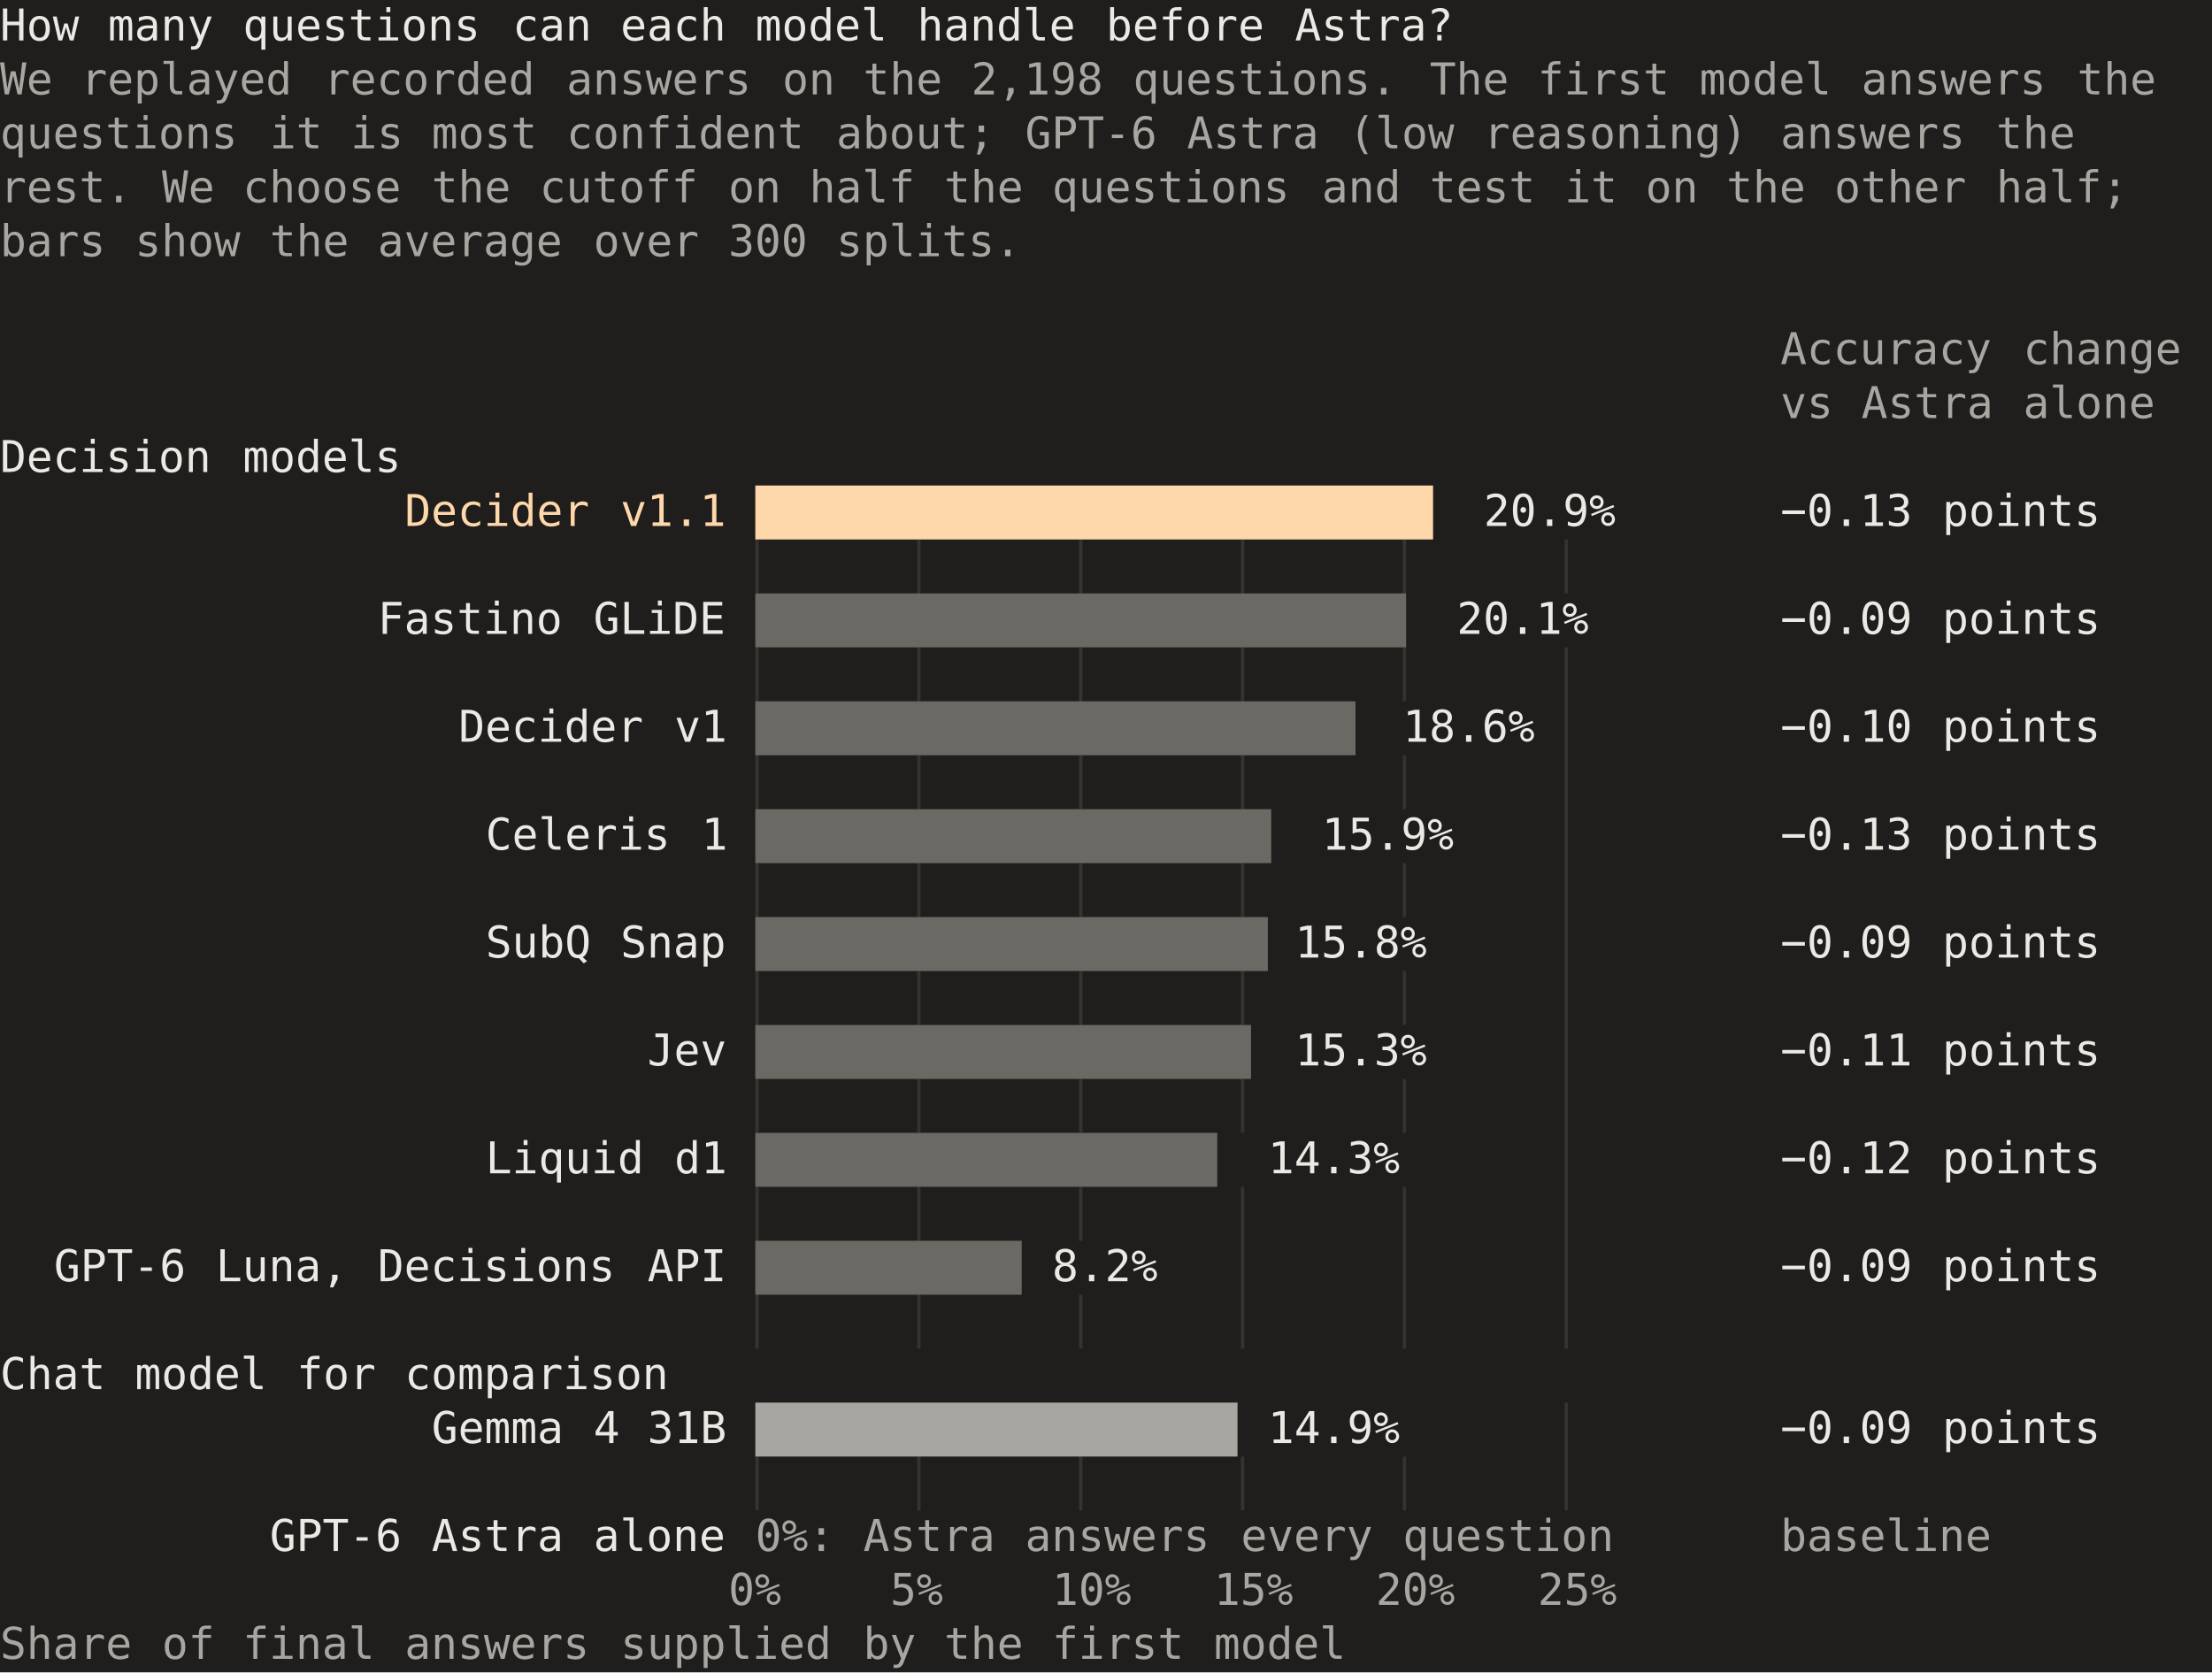
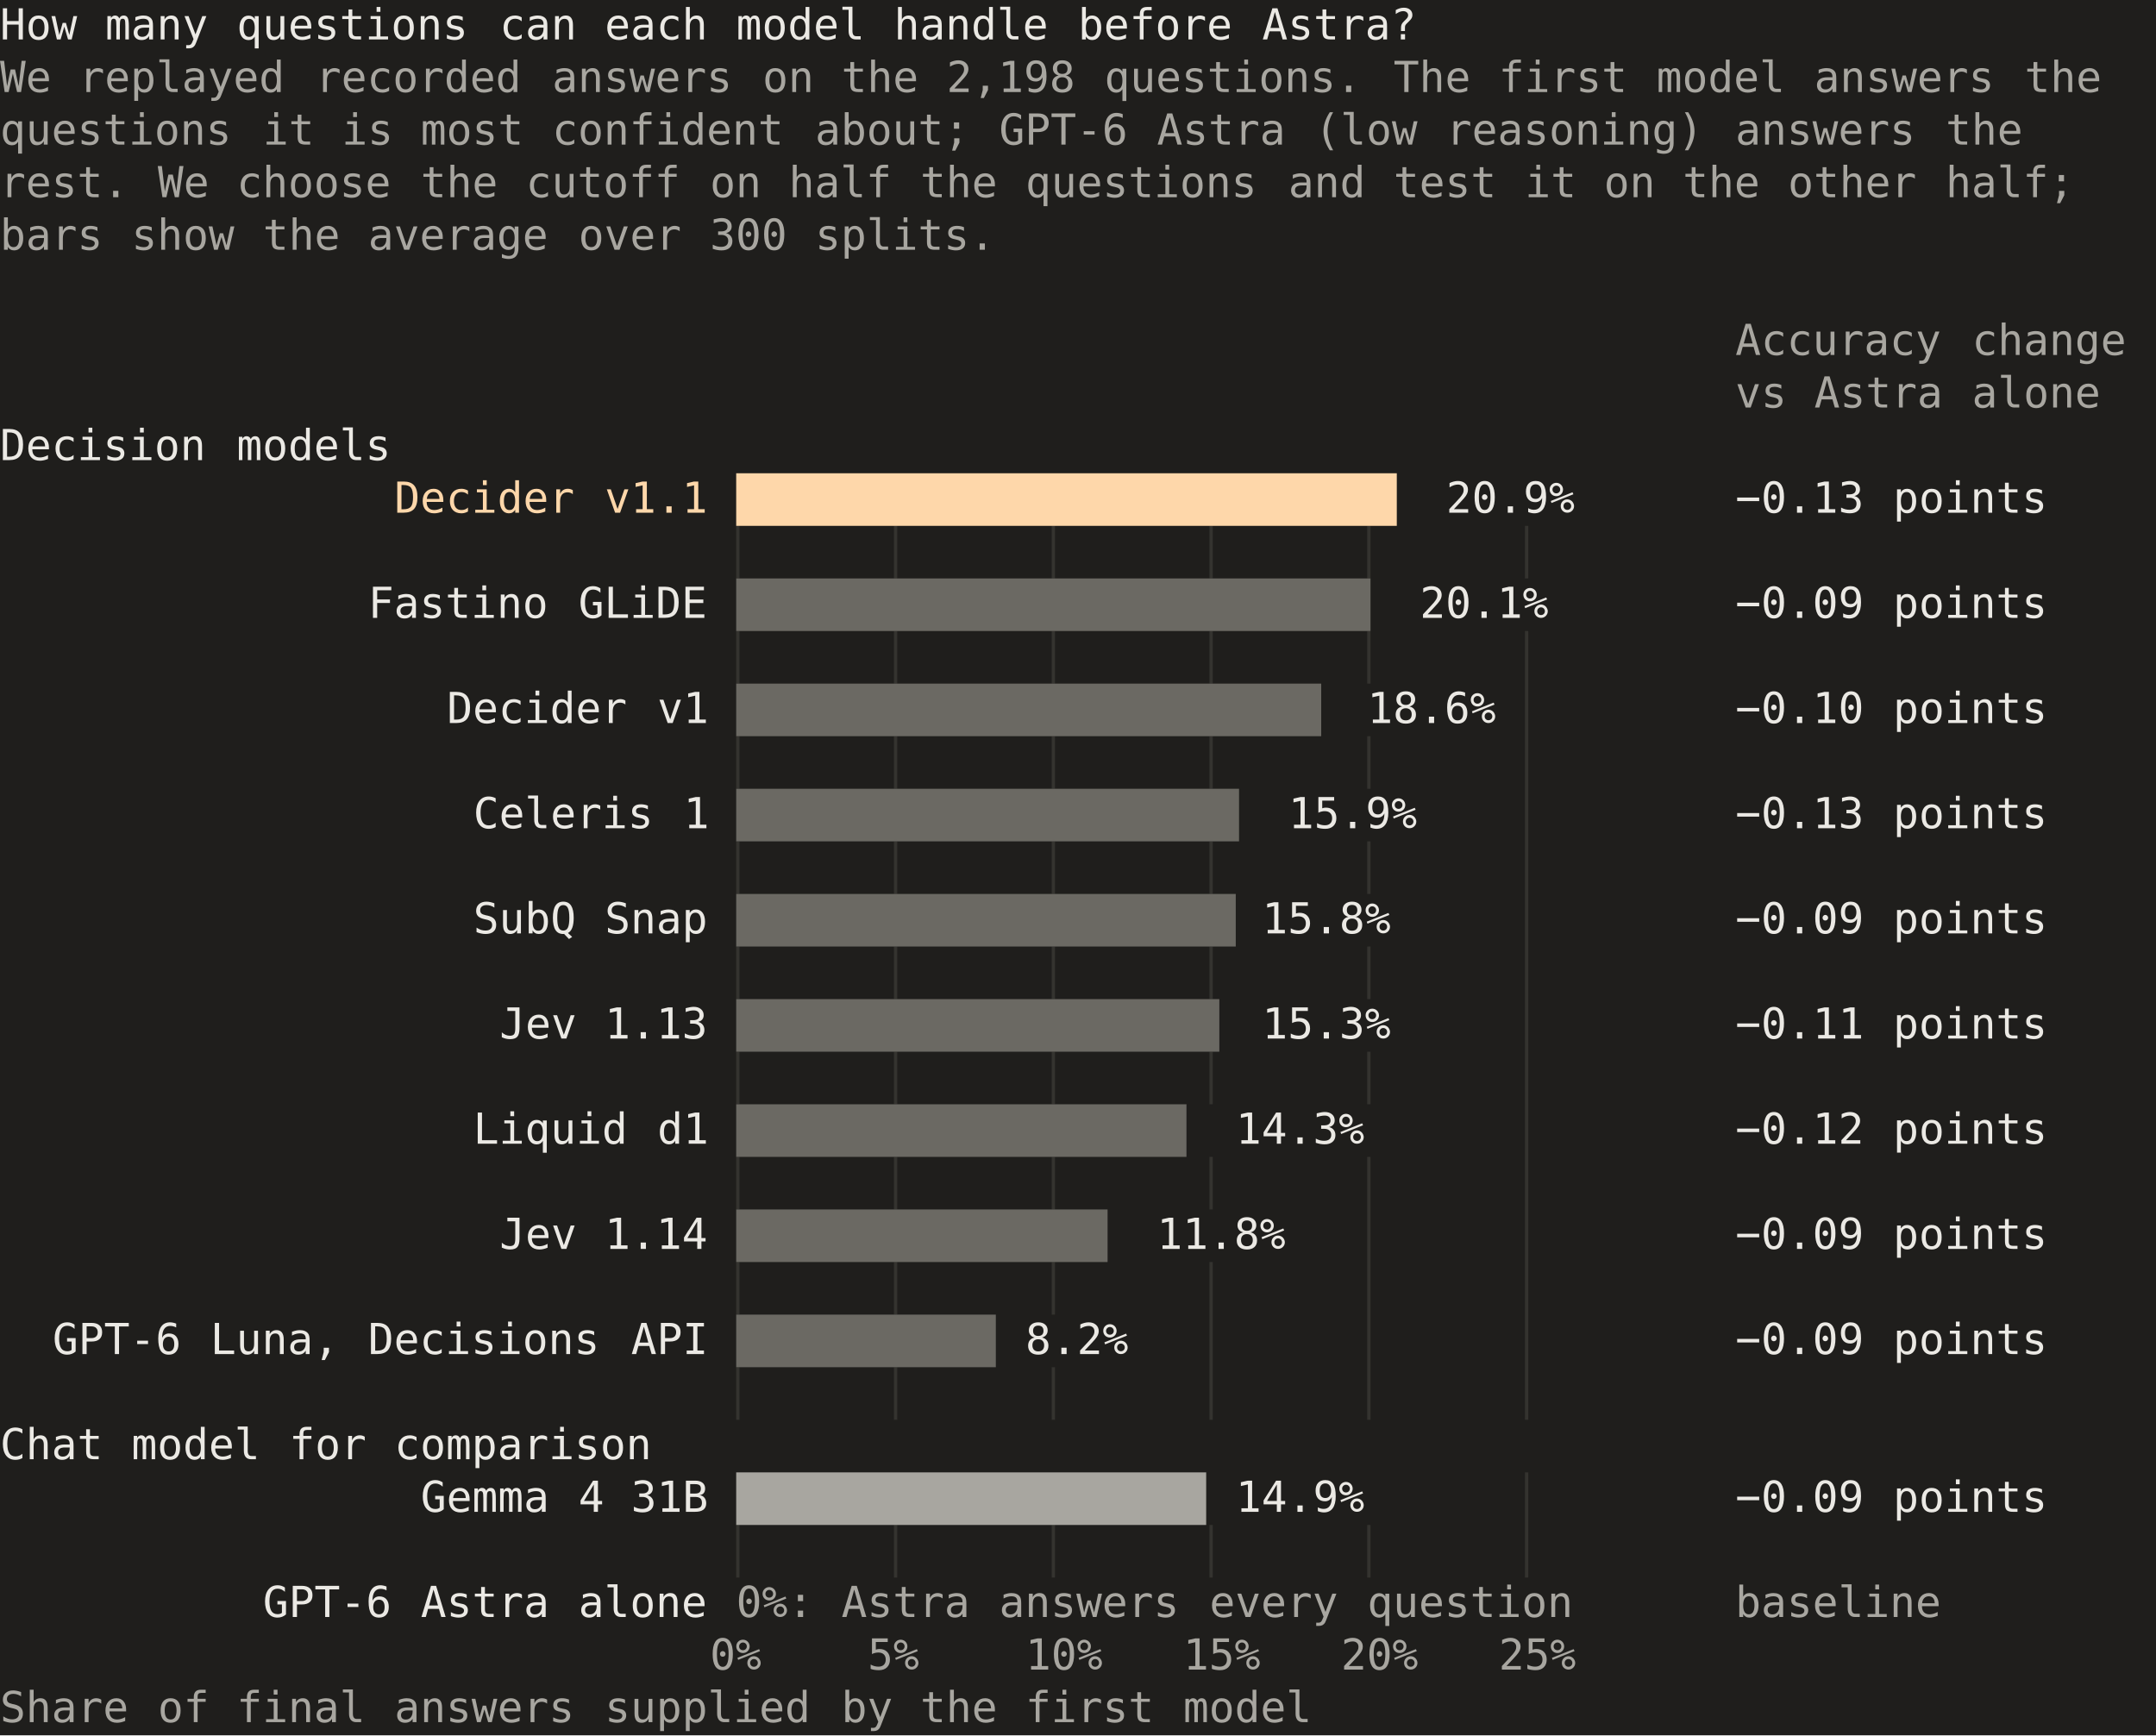
- <svg xmlns="http://www.w3.org/2000/svg" viewBox="0 0 656 496" width="656" height="496" role="img">
+ <svg xmlns="http://www.w3.org/2000/svg" viewBox="0 0 656 528" width="656" height="528" role="img">
  <style>text{font:13px ui-monospace,SFMono-Regular,Menlo,Consolas,"DejaVu Sans Mono",monospace;white-space:pre}</style>
-   <rect width="656" height="496" fill="#1f1e1c" />
-   <path fill="#34332f" d="M224 160h1v16h-1zM272 160h1v16h-1zM320 160h1v16h-1zM368 160h1v16h-1zM416 160h1v16h-1zM464 160h1v16h-1zM224 192h1v16h-1zM272 192h1v16h-1zM320 192h1v16h-1zM368 192h1v16h-1zM416 192h1v16h-1zM464 192h1v16h-1zM464 208h1v16h-1zM224 224h1v16h-1zM272 224h1v16h-1zM320 224h1v16h-1zM368 224h1v16h-1zM416 224h1v16h-1zM464 224h1v16h-1zM464 240h1v16h-1zM224 256h1v16h-1zM272 256h1v16h-1zM320 256h1v16h-1zM368 256h1v16h-1zM416 256h1v16h-1zM464 256h1v16h-1zM464 272h1v16h-1zM224 288h1v16h-1zM272 288h1v16h-1zM320 288h1v16h-1zM368 288h1v16h-1zM416 288h1v16h-1zM464 288h1v16h-1zM464 304h1v16h-1zM224 320h1v16h-1zM272 320h1v16h-1zM320 320h1v16h-1zM368 320h1v16h-1zM416 320h1v16h-1zM464 320h1v16h-1zM464 336h1v16h-1zM224 352h1v16h-1zM272 352h1v16h-1zM320 352h1v16h-1zM368 352h1v16h-1zM416 352h1v16h-1zM464 352h1v16h-1zM368 368h1v16h-1zM416 368h1v16h-1zM464 368h1v16h-1zM224 384h1v16h-1zM272 384h1v16h-1zM320 384h1v16h-1zM368 384h1v16h-1zM416 384h1v16h-1zM464 384h1v16h-1zM464 416h1v16h-1zM224 432h1v16h-1zM272 432h1v16h-1zM320 432h1v16h-1zM368 432h1v16h-1zM416 432h1v16h-1zM464 432h1v16h-1z" />
-   <path fill="#6b6963" d="M224 176h8v16h-8zM232 176h8v16h-8zM240 176h8v16h-8zM248 176h8v16h-8zM256 176h8v16h-8zM264 176h8v16h-8zM272 176h8v16h-8zM280 176h8v16h-8zM288 176h8v16h-8zM296 176h8v16h-8zM304 176h8v16h-8zM312 176h8v16h-8zM320 176h8v16h-8zM328 176h8v16h-8zM336 176h8v16h-8zM344 176h8v16h-8zM352 176h8v16h-8zM360 176h8v16h-8zM368 176h8v16h-8zM376 176h8v16h-8zM384 176h8v16h-8zM392 176h8v16h-8zM400 176h8v16h-8zM408 176h8v16h-8zM416 176h1v16h-1zM224 208h8v16h-8zM232 208h8v16h-8zM240 208h8v16h-8zM248 208h8v16h-8zM256 208h8v16h-8zM264 208h8v16h-8zM272 208h8v16h-8zM280 208h8v16h-8zM288 208h8v16h-8zM296 208h8v16h-8zM304 208h8v16h-8zM312 208h8v16h-8zM320 208h8v16h-8zM328 208h8v16h-8zM336 208h8v16h-8zM344 208h8v16h-8zM352 208h8v16h-8zM360 208h8v16h-8zM368 208h8v16h-8zM376 208h8v16h-8zM384 208h8v16h-8zM392 208h8v16h-8zM400 208h2v16h-2zM224 240h8v16h-8zM232 240h8v16h-8zM240 240h8v16h-8zM248 240h8v16h-8zM256 240h8v16h-8zM264 240h8v16h-8zM272 240h8v16h-8zM280 240h8v16h-8zM288 240h8v16h-8zM296 240h8v16h-8zM304 240h8v16h-8zM312 240h8v16h-8zM320 240h8v16h-8zM328 240h8v16h-8zM336 240h8v16h-8zM344 240h8v16h-8zM352 240h8v16h-8zM360 240h8v16h-8zM368 240h8v16h-8zM376 240h1v16h-1zM224 272h8v16h-8zM232 272h8v16h-8zM240 272h8v16h-8zM248 272h8v16h-8zM256 272h8v16h-8zM264 272h8v16h-8zM272 272h8v16h-8zM280 272h8v16h-8zM288 272h8v16h-8zM296 272h8v16h-8zM304 272h8v16h-8zM312 272h8v16h-8zM320 272h8v16h-8zM328 272h8v16h-8zM336 272h8v16h-8zM344 272h8v16h-8zM352 272h8v16h-8zM360 272h8v16h-8zM368 272h8v16h-8zM224 304h8v16h-8zM232 304h8v16h-8zM240 304h8v16h-8zM248 304h8v16h-8zM256 304h8v16h-8zM264 304h8v16h-8zM272 304h8v16h-8zM280 304h8v16h-8zM288 304h8v16h-8zM296 304h8v16h-8zM304 304h8v16h-8zM312 304h8v16h-8zM320 304h8v16h-8zM328 304h8v16h-8zM336 304h8v16h-8zM344 304h8v16h-8zM352 304h8v16h-8zM360 304h8v16h-8zM368 304h3v16h-3zM224 336h8v16h-8zM232 336h8v16h-8zM240 336h8v16h-8zM248 336h8v16h-8zM256 336h8v16h-8zM264 336h8v16h-8zM272 336h8v16h-8zM280 336h8v16h-8zM288 336h8v16h-8zM296 336h8v16h-8zM304 336h8v16h-8zM312 336h8v16h-8zM320 336h8v16h-8zM328 336h8v16h-8zM336 336h8v16h-8zM344 336h8v16h-8zM352 336h8v16h-8zM360 336h1v16h-1zM224 368h8v16h-8zM232 368h8v16h-8zM240 368h8v16h-8zM248 368h8v16h-8zM256 368h8v16h-8zM264 368h8v16h-8zM272 368h8v16h-8zM280 368h8v16h-8zM288 368h8v16h-8zM296 368h7v16h-7z" />
-   <path fill="#a8a6a0" d="M224 416h8v16h-8zM232 416h8v16h-8zM240 416h8v16h-8zM248 416h8v16h-8zM256 416h8v16h-8zM264 416h8v16h-8zM272 416h8v16h-8zM280 416h8v16h-8zM288 416h8v16h-8zM296 416h8v16h-8zM304 416h8v16h-8zM312 416h8v16h-8zM320 416h8v16h-8zM328 416h8v16h-8zM336 416h8v16h-8zM344 416h8v16h-8zM352 416h8v16h-8zM360 416h7v16h-7z" />
+   <rect width="656" height="528" fill="#1f1e1c" />
+   <path fill="#34332f" d="M224 160h1v16h-1zM272 160h1v16h-1zM320 160h1v16h-1zM368 160h1v16h-1zM416 160h1v16h-1zM464 160h1v16h-1zM224 192h1v16h-1zM272 192h1v16h-1zM320 192h1v16h-1zM368 192h1v16h-1zM416 192h1v16h-1zM464 192h1v16h-1zM464 208h1v16h-1zM224 224h1v16h-1zM272 224h1v16h-1zM320 224h1v16h-1zM368 224h1v16h-1zM416 224h1v16h-1zM464 224h1v16h-1zM464 240h1v16h-1zM224 256h1v16h-1zM272 256h1v16h-1zM320 256h1v16h-1zM368 256h1v16h-1zM416 256h1v16h-1zM464 256h1v16h-1zM464 272h1v16h-1zM224 288h1v16h-1zM272 288h1v16h-1zM320 288h1v16h-1zM368 288h1v16h-1zM416 288h1v16h-1zM464 288h1v16h-1zM464 304h1v16h-1zM224 320h1v16h-1zM272 320h1v16h-1zM320 320h1v16h-1zM368 320h1v16h-1zM416 320h1v16h-1zM464 320h1v16h-1zM464 336h1v16h-1zM224 352h1v16h-1zM272 352h1v16h-1zM320 352h1v16h-1zM368 352h1v16h-1zM416 352h1v16h-1zM464 352h1v16h-1zM416 368h1v16h-1zM464 368h1v16h-1zM224 384h1v16h-1zM272 384h1v16h-1zM320 384h1v16h-1zM368 384h1v16h-1zM416 384h1v16h-1zM464 384h1v16h-1zM368 400h1v16h-1zM416 400h1v16h-1zM464 400h1v16h-1zM224 416h1v16h-1zM272 416h1v16h-1zM320 416h1v16h-1zM368 416h1v16h-1zM416 416h1v16h-1zM464 416h1v16h-1zM464 448h1v16h-1zM224 464h1v16h-1zM272 464h1v16h-1zM320 464h1v16h-1zM368 464h1v16h-1zM416 464h1v16h-1zM464 464h1v16h-1z" />
+   <path fill="#6b6963" d="M224 176h8v16h-8zM232 176h8v16h-8zM240 176h8v16h-8zM248 176h8v16h-8zM256 176h8v16h-8zM264 176h8v16h-8zM272 176h8v16h-8zM280 176h8v16h-8zM288 176h8v16h-8zM296 176h8v16h-8zM304 176h8v16h-8zM312 176h8v16h-8zM320 176h8v16h-8zM328 176h8v16h-8zM336 176h8v16h-8zM344 176h8v16h-8zM352 176h8v16h-8zM360 176h8v16h-8zM368 176h8v16h-8zM376 176h8v16h-8zM384 176h8v16h-8zM392 176h8v16h-8zM400 176h8v16h-8zM408 176h8v16h-8zM416 176h1v16h-1zM224 208h8v16h-8zM232 208h8v16h-8zM240 208h8v16h-8zM248 208h8v16h-8zM256 208h8v16h-8zM264 208h8v16h-8zM272 208h8v16h-8zM280 208h8v16h-8zM288 208h8v16h-8zM296 208h8v16h-8zM304 208h8v16h-8zM312 208h8v16h-8zM320 208h8v16h-8zM328 208h8v16h-8zM336 208h8v16h-8zM344 208h8v16h-8zM352 208h8v16h-8zM360 208h8v16h-8zM368 208h8v16h-8zM376 208h8v16h-8zM384 208h8v16h-8zM392 208h8v16h-8zM400 208h2v16h-2zM224 240h8v16h-8zM232 240h8v16h-8zM240 240h8v16h-8zM248 240h8v16h-8zM256 240h8v16h-8zM264 240h8v16h-8zM272 240h8v16h-8zM280 240h8v16h-8zM288 240h8v16h-8zM296 240h8v16h-8zM304 240h8v16h-8zM312 240h8v16h-8zM320 240h8v16h-8zM328 240h8v16h-8zM336 240h8v16h-8zM344 240h8v16h-8zM352 240h8v16h-8zM360 240h8v16h-8zM368 240h8v16h-8zM376 240h1v16h-1zM224 272h8v16h-8zM232 272h8v16h-8zM240 272h8v16h-8zM248 272h8v16h-8zM256 272h8v16h-8zM264 272h8v16h-8zM272 272h8v16h-8zM280 272h8v16h-8zM288 272h8v16h-8zM296 272h8v16h-8zM304 272h8v16h-8zM312 272h8v16h-8zM320 272h8v16h-8zM328 272h8v16h-8zM336 272h8v16h-8zM344 272h8v16h-8zM352 272h8v16h-8zM360 272h8v16h-8zM368 272h8v16h-8zM224 304h8v16h-8zM232 304h8v16h-8zM240 304h8v16h-8zM248 304h8v16h-8zM256 304h8v16h-8zM264 304h8v16h-8zM272 304h8v16h-8zM280 304h8v16h-8zM288 304h8v16h-8zM296 304h8v16h-8zM304 304h8v16h-8zM312 304h8v16h-8zM320 304h8v16h-8zM328 304h8v16h-8zM336 304h8v16h-8zM344 304h8v16h-8zM352 304h8v16h-8zM360 304h8v16h-8zM368 304h3v16h-3zM224 336h8v16h-8zM232 336h8v16h-8zM240 336h8v16h-8zM248 336h8v16h-8zM256 336h8v16h-8zM264 336h8v16h-8zM272 336h8v16h-8zM280 336h8v16h-8zM288 336h8v16h-8zM296 336h8v16h-8zM304 336h8v16h-8zM312 336h8v16h-8zM320 336h8v16h-8zM328 336h8v16h-8zM336 336h8v16h-8zM344 336h8v16h-8zM352 336h8v16h-8zM360 336h1v16h-1zM224 368h8v16h-8zM232 368h8v16h-8zM240 368h8v16h-8zM248 368h8v16h-8zM256 368h8v16h-8zM264 368h8v16h-8zM272 368h8v16h-8zM280 368h8v16h-8zM288 368h8v16h-8zM296 368h8v16h-8zM304 368h8v16h-8zM312 368h8v16h-8zM320 368h8v16h-8zM328 368h8v16h-8zM336 368h1v16h-1zM224 400h8v16h-8zM232 400h8v16h-8zM240 400h8v16h-8zM248 400h8v16h-8zM256 400h8v16h-8zM264 400h8v16h-8zM272 400h8v16h-8zM280 400h8v16h-8zM288 400h8v16h-8zM296 400h7v16h-7z" />
+   <path fill="#a8a6a0" d="M224 448h8v16h-8zM232 448h8v16h-8zM240 448h8v16h-8zM248 448h8v16h-8zM256 448h8v16h-8zM264 448h8v16h-8zM272 448h8v16h-8zM280 448h8v16h-8zM288 448h8v16h-8zM296 448h8v16h-8zM304 448h8v16h-8zM312 448h8v16h-8zM320 448h8v16h-8zM328 448h8v16h-8zM336 448h8v16h-8zM344 448h8v16h-8zM352 448h8v16h-8zM360 448h7v16h-7z" />
  <path fill="#fed7aa" d="M224 144h8v16h-8zM232 144h8v16h-8zM240 144h8v16h-8zM248 144h8v16h-8zM256 144h8v16h-8zM264 144h8v16h-8zM272 144h8v16h-8zM280 144h8v16h-8zM288 144h8v16h-8zM296 144h8v16h-8zM304 144h8v16h-8zM312 144h8v16h-8zM320 144h8v16h-8zM328 144h8v16h-8zM336 144h8v16h-8zM344 144h8v16h-8zM352 144h8v16h-8zM360 144h8v16h-8zM368 144h8v16h-8zM376 144h8v16h-8zM384 144h8v16h-8zM392 144h8v16h-8zM400 144h8v16h-8zM408 144h8v16h-8zM416 144h8v16h-8zM424 144h1v16h-1z" />
  <text x="0 8 16" y="12" fill="#ebe9e4" font-weight="600">How</text>
  <text x="32 40 48 56" y="12" fill="#ebe9e4" font-weight="600">many</text>
  <text x="72 80 88 96 104 112 120 128 136" y="12" fill="#ebe9e4" font-weight="600">questions</text>
  <text x="152 160 168" y="12" fill="#ebe9e4" font-weight="600">can</text>
  <text x="184 192 200 208" y="12" fill="#ebe9e4" font-weight="600">each</text>
  <text x="224 232 240 248 256" y="12" fill="#ebe9e4" font-weight="600">model</text>
  <text x="272 280 288 296 304 312" y="12" fill="#ebe9e4" font-weight="600">handle</text>
  <text x="328 336 344 352 360 368" y="12" fill="#ebe9e4" font-weight="600">before</text>
  <text x="384 392 400 408 416 424" y="12" fill="#ebe9e4" font-weight="600">Astra?</text>
  <text x="0 8" y="28" fill="#a8a6a0">We</text>
  <text x="24 32 40 48 56 64 72 80" y="28" fill="#a8a6a0">replayed</text>
  <text x="96 104 112 120 128 136 144 152" y="28" fill="#a8a6a0">recorded</text>
  <text x="168 176 184 192 200 208 216" y="28" fill="#a8a6a0">answers</text>
  <text x="232 240" y="28" fill="#a8a6a0">on</text>
  <text x="256 264 272" y="28" fill="#a8a6a0">the</text>
  <text x="288 296 304 312 320" y="28" fill="#a8a6a0">2,198</text>
  <text x="336 344 352 360 368 376 384 392 400 408" y="28" fill="#a8a6a0">questions.</text>
  <text x="424 432 440" y="28" fill="#a8a6a0">The</text>
  <text x="456 464 472 480 488" y="28" fill="#a8a6a0">first</text>
  <text x="504 512 520 528 536" y="28" fill="#a8a6a0">model</text>
  <text x="552 560 568 576 584 592 600" y="28" fill="#a8a6a0">answers</text>
  <text x="616 624 632" y="28" fill="#a8a6a0">the</text>
  <text x="0 8 16 24 32 40 48 56 64" y="44" fill="#a8a6a0">questions</text>
  <text x="80 88" y="44" fill="#a8a6a0">it</text>
  <text x="104 112" y="44" fill="#a8a6a0">is</text>
  <text x="128 136 144 152" y="44" fill="#a8a6a0">most</text>
  <text x="168 176 184 192 200 208 216 224 232" y="44" fill="#a8a6a0">confident</text>
  <text x="248 256 264 272 280 288" y="44" fill="#a8a6a0">about;</text>
  <text x="304 312 320 328 336" y="44" fill="#a8a6a0">GPT-6</text>
  <text x="352 360 368 376 384" y="44" fill="#a8a6a0">Astra</text>
  <text x="400 408 416 424" y="44" fill="#a8a6a0">(low</text>
  <text x="440 448 456 464 472 480 488 496 504 512" y="44" fill="#a8a6a0">reasoning)</text>
  <text x="528 536 544 552 560 568 576" y="44" fill="#a8a6a0">answers</text>
  <text x="592 600 608" y="44" fill="#a8a6a0">the</text>
  <text x="0 8 16 24 32" y="60" fill="#a8a6a0">rest.</text>
  <text x="48 56" y="60" fill="#a8a6a0">We</text>
  <text x="72 80 88 96 104 112" y="60" fill="#a8a6a0">choose</text>
  <text x="128 136 144" y="60" fill="#a8a6a0">the</text>
  <text x="160 168 176 184 192 200" y="60" fill="#a8a6a0">cutoff</text>
  <text x="216 224" y="60" fill="#a8a6a0">on</text>
  <text x="240 248 256 264" y="60" fill="#a8a6a0">half</text>
  <text x="280 288 296" y="60" fill="#a8a6a0">the</text>
  <text x="312 320 328 336 344 352 360 368 376" y="60" fill="#a8a6a0">questions</text>
  <text x="392 400 408" y="60" fill="#a8a6a0">and</text>
  <text x="424 432 440 448" y="60" fill="#a8a6a0">test</text>
  <text x="464 472" y="60" fill="#a8a6a0">it</text>
  <text x="488 496" y="60" fill="#a8a6a0">on</text>
  <text x="512 520 528" y="60" fill="#a8a6a0">the</text>
  <text x="544 552 560 568 576" y="60" fill="#a8a6a0">other</text>
  <text x="592 600 608 616 624" y="60" fill="#a8a6a0">half;</text>
  <text x="0 8 16 24" y="76" fill="#a8a6a0">bars</text>
  <text x="40 48 56 64" y="76" fill="#a8a6a0">show</text>
  <text x="80 88 96" y="76" fill="#a8a6a0">the</text>
  <text x="112 120 128 136 144 152 160" y="76" fill="#a8a6a0">average</text>
  <text x="176 184 192 200" y="76" fill="#a8a6a0">over</text>
  <text x="216 224 232" y="76" fill="#a8a6a0">300</text>
  <text x="248 256 264 272 280 288 296" y="76" fill="#a8a6a0">splits.</text>
  <text x="528 536 544 552 560 568 576 584" y="108" fill="#a8a6a0">Accuracy</text>
  <text x="600 608 616 624 632 640" y="108" fill="#a8a6a0">change</text>
  <text x="528 536" y="124" fill="#a8a6a0">vs</text>
  <text x="552 560 568 576 584" y="124" fill="#a8a6a0">Astra</text>
  <text x="600 608 616 624 632" y="124" fill="#a8a6a0">alone</text>
  <text x="0 8 16 24 32 40 48 56" y="140" fill="#ebe9e4" font-weight="600">Decision</text>
  <text x="72 80 88 96 104 112" y="140" fill="#ebe9e4" font-weight="600">models</text>
  <text x="120 128 136 144 152 160 168" y="156" fill="#fed7aa" font-weight="600">Decider</text>
  <text x="184 192 200 208" y="156" fill="#fed7aa" font-weight="600">v1.1</text>
  <text x="440 448 456 464 472" y="156" fill="#ebe9e4" font-weight="600">20.9%</text>
  <text x="528 536 544 552 560" y="156" fill="#ebe9e4">−0.13</text>
  <text x="576 584 592 600 608 616" y="156" fill="#ebe9e4">points</text>
  <text x="112 120 128 136 144 152 160" y="188" fill="#ebe9e4">Fastino</text>
  <text x="176 184 192 200 208" y="188" fill="#ebe9e4">GLiDE</text>
  <text x="432 440 448 456 464" y="188" fill="#ebe9e4">20.1%</text>
  <text x="528 536 544 552 560" y="188" fill="#ebe9e4">−0.09</text>
  <text x="576 584 592 600 608 616" y="188" fill="#ebe9e4">points</text>
  <text x="136 144 152 160 168 176 184" y="220" fill="#ebe9e4">Decider</text>
  <text x="200 208" y="220" fill="#ebe9e4">v1</text>
  <text x="416 424 432 440 448" y="220" fill="#ebe9e4">18.6%</text>
  <text x="528 536 544 552 560" y="220" fill="#ebe9e4">−0.10</text>
  <text x="576 584 592 600 608 616" y="220" fill="#ebe9e4">points</text>
  <text x="144 152 160 168 176 184 192" y="252" fill="#ebe9e4">Celeris</text>
  <text x="208" y="252" fill="#ebe9e4">1</text>
  <text x="392 400 408 416 424" y="252" fill="#ebe9e4">15.9%</text>
  <text x="528 536 544 552 560" y="252" fill="#ebe9e4">−0.13</text>
  <text x="576 584 592 600 608 616" y="252" fill="#ebe9e4">points</text>
  <text x="144 152 160 168" y="284" fill="#ebe9e4">SubQ</text>
  <text x="184 192 200 208" y="284" fill="#ebe9e4">Snap</text>
  <text x="384 392 400 408 416" y="284" fill="#ebe9e4">15.8%</text>
  <text x="528 536 544 552 560" y="284" fill="#ebe9e4">−0.09</text>
  <text x="576 584 592 600 608 616" y="284" fill="#ebe9e4">points</text>
-   <text x="192 200 208" y="316" fill="#ebe9e4">Jev</text>
+   <text x="152 160 168" y="316" fill="#ebe9e4">Jev</text>
+   <text x="184 192 200 208" y="316" fill="#ebe9e4">1.13</text>
  <text x="384 392 400 408 416" y="316" fill="#ebe9e4">15.3%</text>
  <text x="528 536 544 552 560" y="316" fill="#ebe9e4">−0.11</text>
  <text x="576 584 592 600 608 616" y="316" fill="#ebe9e4">points</text>
  <text x="144 152 160 168 176 184" y="348" fill="#ebe9e4">Liquid</text>
  <text x="200 208" y="348" fill="#ebe9e4">d1</text>
  <text x="376 384 392 400 408" y="348" fill="#ebe9e4">14.3%</text>
  <text x="528 536 544 552 560" y="348" fill="#ebe9e4">−0.12</text>
  <text x="576 584 592 600 608 616" y="348" fill="#ebe9e4">points</text>
-   <text x="16 24 32 40 48" y="380" fill="#ebe9e4">GPT-6</text>
-   <text x="64 72 80 88 96" y="380" fill="#ebe9e4">Luna,</text>
-   <text x="112 120 128 136 144 152 160 168 176" y="380" fill="#ebe9e4">Decisions</text>
-   <text x="192 200 208" y="380" fill="#ebe9e4">API</text>
-   <text x="312 320 328 336" y="380" fill="#ebe9e4">8.2%</text>
+   <text x="152 160 168" y="380" fill="#ebe9e4">Jev</text>
+   <text x="184 192 200 208" y="380" fill="#ebe9e4">1.14</text>
+   <text x="352 360 368 376 384" y="380" fill="#ebe9e4">11.8%</text>
  <text x="528 536 544 552 560" y="380" fill="#ebe9e4">−0.09</text>
  <text x="576 584 592 600 608 616" y="380" fill="#ebe9e4">points</text>
-   <text x="0 8 16 24" y="412" fill="#ebe9e4" font-weight="600">Chat</text>
-   <text x="40 48 56 64 72" y="412" fill="#ebe9e4" font-weight="600">model</text>
-   <text x="88 96 104" y="412" fill="#ebe9e4" font-weight="600">for</text>
-   <text x="120 128 136 144 152 160 168 176 184 192" y="412" fill="#ebe9e4" font-weight="600">comparison</text>
-   <text x="128 136 144 152 160" y="428" fill="#ebe9e4">Gemma</text>
-   <text x="176" y="428" fill="#ebe9e4">4</text>
-   <text x="192 200 208" y="428" fill="#ebe9e4">31B</text>
-   <text x="376 384 392 400 408" y="428" fill="#ebe9e4">14.9%</text>
-   <text x="528 536 544 552 560" y="428" fill="#ebe9e4">−0.09</text>
-   <text x="576 584 592 600 608 616" y="428" fill="#ebe9e4">points</text>
-   <text x="80 88 96 104 112" y="460" fill="#ebe9e4">GPT-6</text>
-   <text x="128 136 144 152 160" y="460" fill="#ebe9e4">Astra</text>
-   <text x="176 184 192 200 208" y="460" fill="#ebe9e4">alone</text>
-   <text x="224 232 240" y="460" fill="#a8a6a0">0%:</text>
-   <text x="256 264 272 280 288" y="460" fill="#a8a6a0">Astra</text>
-   <text x="304 312 320 328 336 344 352" y="460" fill="#a8a6a0">answers</text>
-   <text x="368 376 384 392 400" y="460" fill="#a8a6a0">every</text>
-   <text x="416 424 432 440 448 456 464 472" y="460" fill="#a8a6a0">question</text>
-   <text x="528 536 544 552 560 568 576 584" y="460" fill="#a8a6a0">baseline</text>
-   <text x="216 224" y="476" fill="#a8a6a0">0%</text>
-   <text x="264 272" y="476" fill="#a8a6a0">5%</text>
-   <text x="312 320 328" y="476" fill="#a8a6a0">10%</text>
-   <text x="360 368 376" y="476" fill="#a8a6a0">15%</text>
-   <text x="408 416 424" y="476" fill="#a8a6a0">20%</text>
-   <text x="456 464 472" y="476" fill="#a8a6a0">25%</text>
-   <text x="0 8 16 24 32" y="492" fill="#a8a6a0">Share</text>
-   <text x="48 56" y="492" fill="#a8a6a0">of</text>
-   <text x="72 80 88 96 104" y="492" fill="#a8a6a0">final</text>
-   <text x="120 128 136 144 152 160 168" y="492" fill="#a8a6a0">answers</text>
-   <text x="184 192 200 208 216 224 232 240" y="492" fill="#a8a6a0">supplied</text>
-   <text x="256 264" y="492" fill="#a8a6a0">by</text>
-   <text x="280 288 296" y="492" fill="#a8a6a0">the</text>
-   <text x="312 320 328 336 344" y="492" fill="#a8a6a0">first</text>
-   <text x="360 368 376 384 392" y="492" fill="#a8a6a0">model</text>
+   <text x="16 24 32 40 48" y="412" fill="#ebe9e4">GPT-6</text>
+   <text x="64 72 80 88 96" y="412" fill="#ebe9e4">Luna,</text>
+   <text x="112 120 128 136 144 152 160 168 176" y="412" fill="#ebe9e4">Decisions</text>
+   <text x="192 200 208" y="412" fill="#ebe9e4">API</text>
+   <text x="312 320 328 336" y="412" fill="#ebe9e4">8.2%</text>
+   <text x="528 536 544 552 560" y="412" fill="#ebe9e4">−0.09</text>
+   <text x="576 584 592 600 608 616" y="412" fill="#ebe9e4">points</text>
+   <text x="0 8 16 24" y="444" fill="#ebe9e4" font-weight="600">Chat</text>
+   <text x="40 48 56 64 72" y="444" fill="#ebe9e4" font-weight="600">model</text>
+   <text x="88 96 104" y="444" fill="#ebe9e4" font-weight="600">for</text>
+   <text x="120 128 136 144 152 160 168 176 184 192" y="444" fill="#ebe9e4" font-weight="600">comparison</text>
+   <text x="128 136 144 152 160" y="460" fill="#ebe9e4">Gemma</text>
+   <text x="176" y="460" fill="#ebe9e4">4</text>
+   <text x="192 200 208" y="460" fill="#ebe9e4">31B</text>
+   <text x="376 384 392 400 408" y="460" fill="#ebe9e4">14.9%</text>
+   <text x="528 536 544 552 560" y="460" fill="#ebe9e4">−0.09</text>
+   <text x="576 584 592 600 608 616" y="460" fill="#ebe9e4">points</text>
+   <text x="80 88 96 104 112" y="492" fill="#ebe9e4">GPT-6</text>
+   <text x="128 136 144 152 160" y="492" fill="#ebe9e4">Astra</text>
+   <text x="176 184 192 200 208" y="492" fill="#ebe9e4">alone</text>
+   <text x="224 232 240" y="492" fill="#a8a6a0">0%:</text>
+   <text x="256 264 272 280 288" y="492" fill="#a8a6a0">Astra</text>
+   <text x="304 312 320 328 336 344 352" y="492" fill="#a8a6a0">answers</text>
+   <text x="368 376 384 392 400" y="492" fill="#a8a6a0">every</text>
+   <text x="416 424 432 440 448 456 464 472" y="492" fill="#a8a6a0">question</text>
+   <text x="528 536 544 552 560 568 576 584" y="492" fill="#a8a6a0">baseline</text>
+   <text x="216 224" y="508" fill="#a8a6a0">0%</text>
+   <text x="264 272" y="508" fill="#a8a6a0">5%</text>
+   <text x="312 320 328" y="508" fill="#a8a6a0">10%</text>
+   <text x="360 368 376" y="508" fill="#a8a6a0">15%</text>
+   <text x="408 416 424" y="508" fill="#a8a6a0">20%</text>
+   <text x="456 464 472" y="508" fill="#a8a6a0">25%</text>
+   <text x="0 8 16 24 32" y="524" fill="#a8a6a0">Share</text>
+   <text x="48 56" y="524" fill="#a8a6a0">of</text>
+   <text x="72 80 88 96 104" y="524" fill="#a8a6a0">final</text>
+   <text x="120 128 136 144 152 160 168" y="524" fill="#a8a6a0">answers</text>
+   <text x="184 192 200 208 216 224 232 240" y="524" fill="#a8a6a0">supplied</text>
+   <text x="256 264" y="524" fill="#a8a6a0">by</text>
+   <text x="280 288 296" y="524" fill="#a8a6a0">the</text>
+   <text x="312 320 328 336 344" y="524" fill="#a8a6a0">first</text>
+   <text x="360 368 376 384 392" y="524" fill="#a8a6a0">model</text>
</svg>
